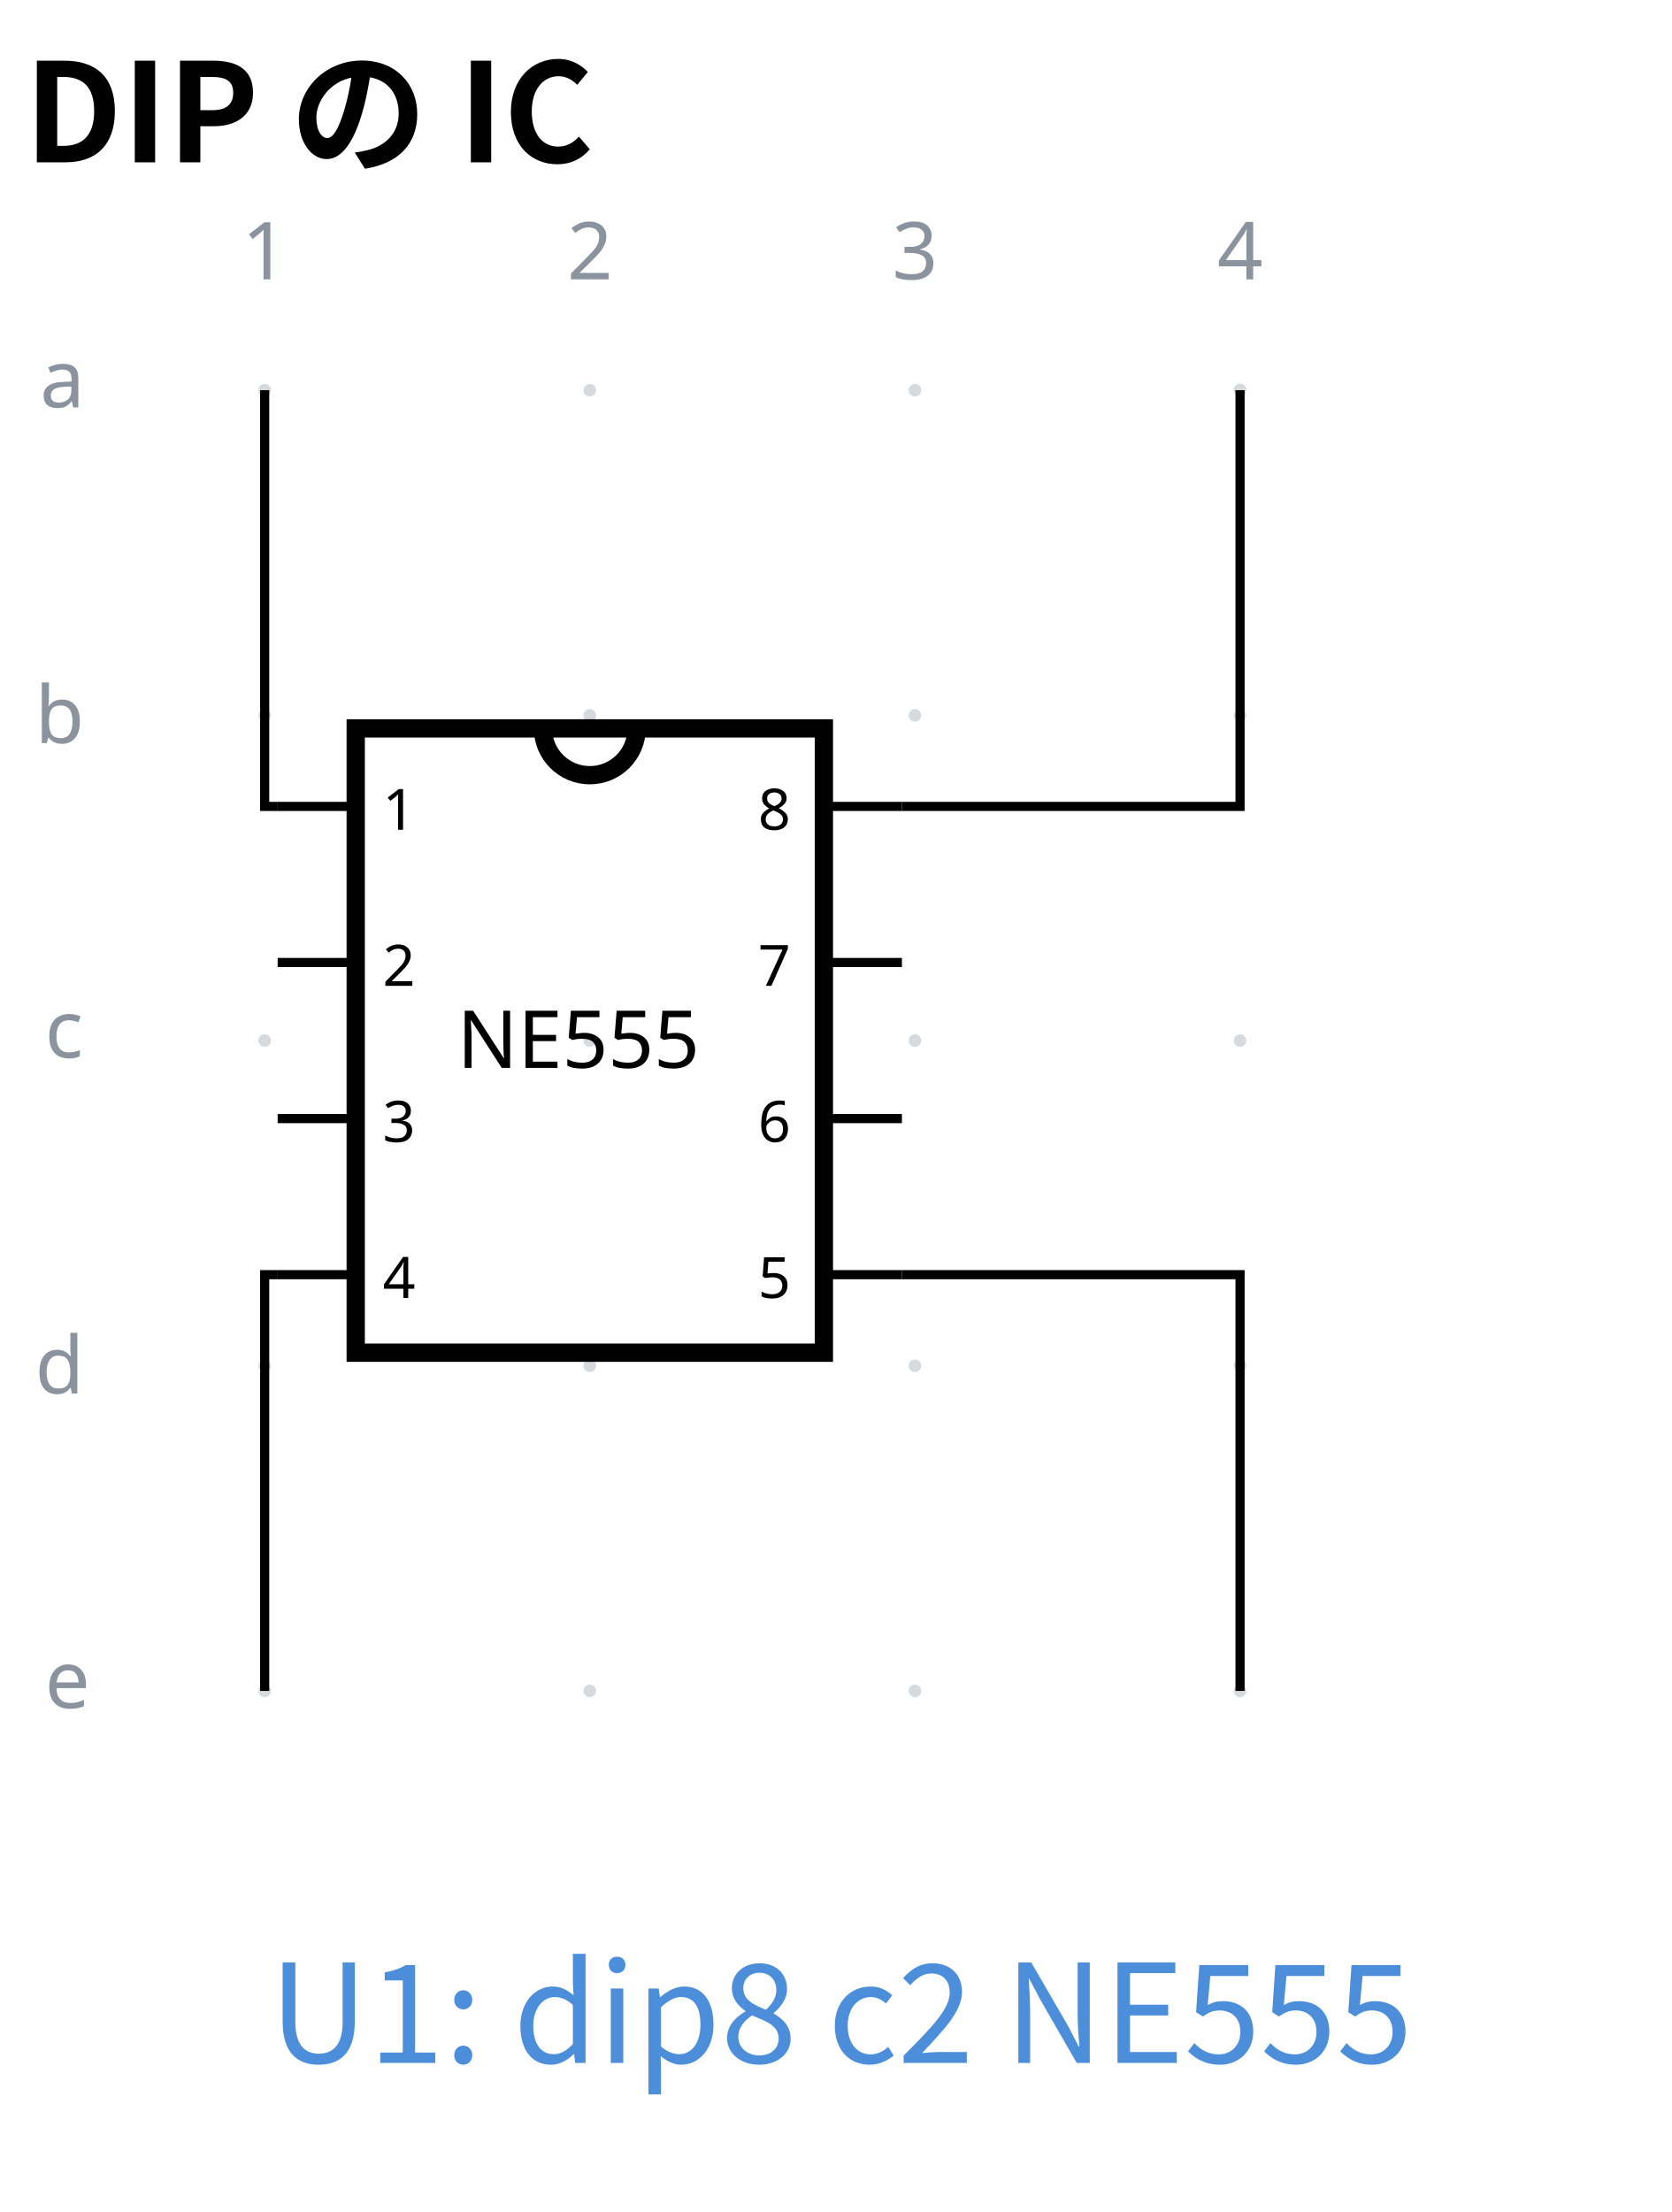
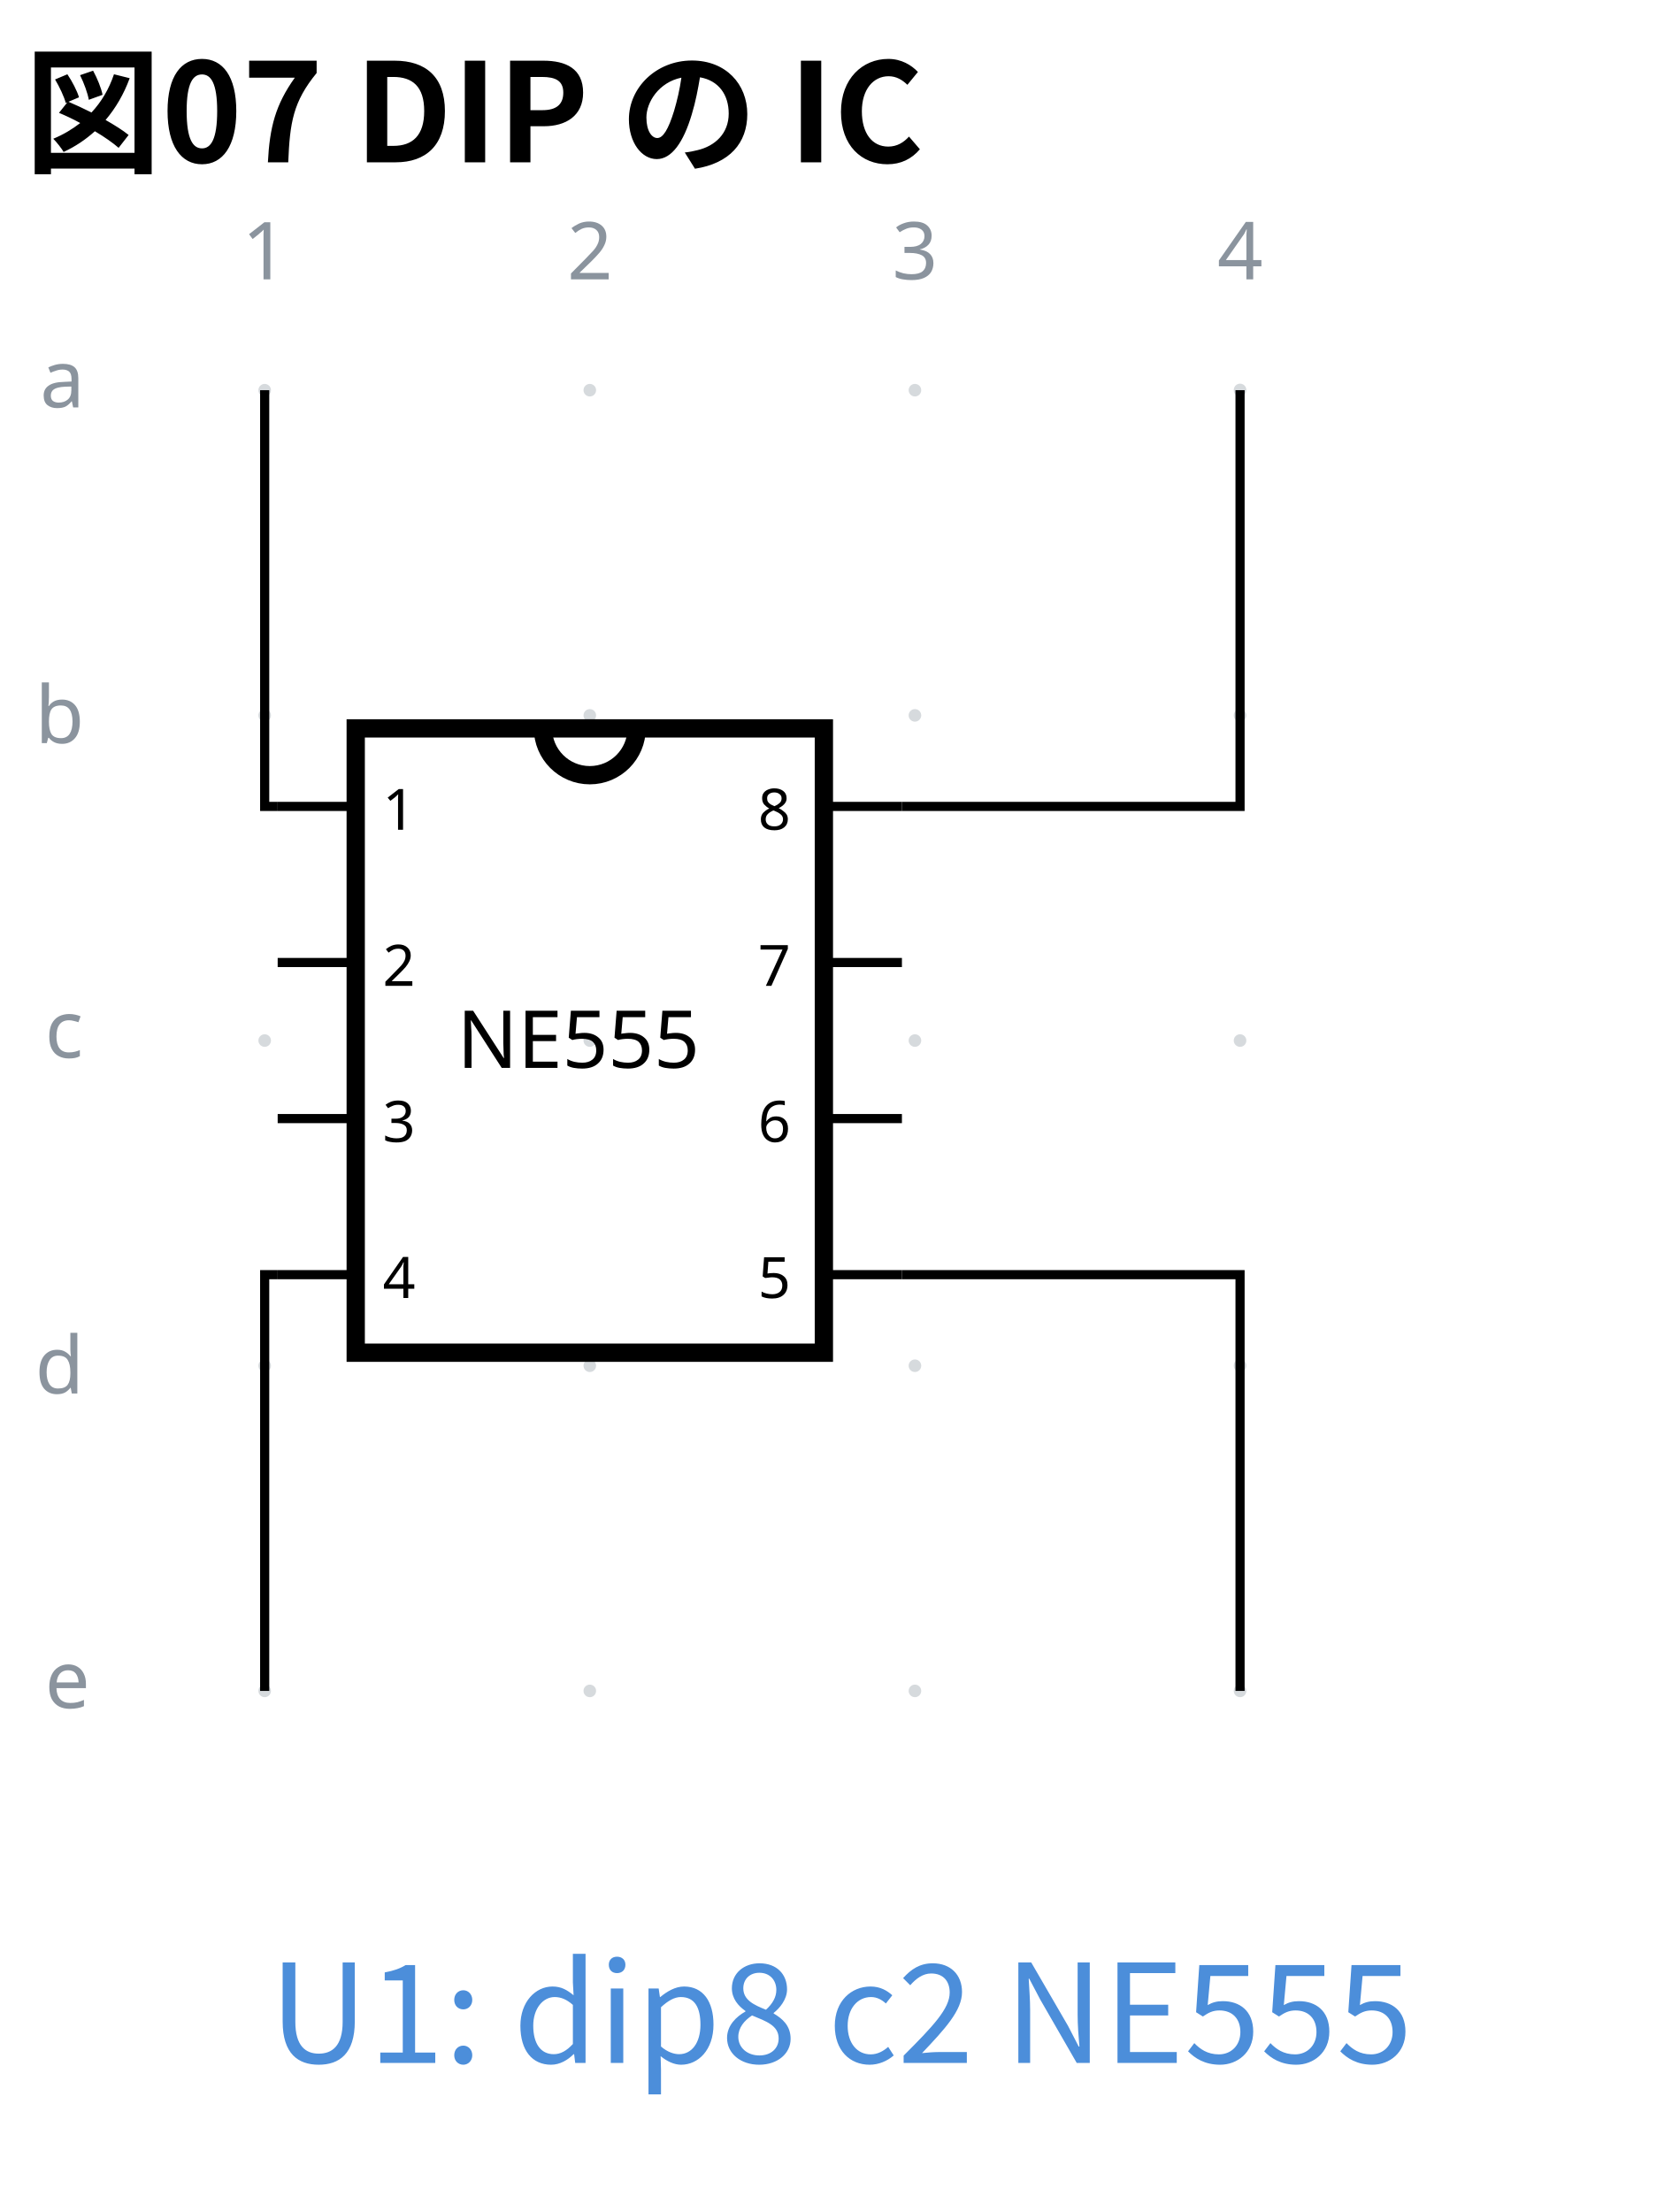
<svg xmlns="http://www.w3.org/2000/svg" data-circuit-fence="0.1.0" fill="currentColor" width="195.055" height="258.063" viewBox="-72 -72 146.291 193.547">
  <g stroke="currentColor" stroke-miterlimit="10" stroke-width=".8">
    <path fill="#8b949e" fill-opacity=".35" stroke="none" stroke-opacity=".35" d="M-48.287-37.859a.55.55 0 1 0-1.1 0 .55.55 0 0 0 1.1 0M-48.287-9.406a.55.55 0 1 0-1.1 0 .55.55 0 0 0 1.1 0M-48.287 19.047a.55.55 0 1 0-1.1 0 .55.55 0 0 0 1.1 0M-48.287 47.5a.55.55 0 1 0-1.1 0 .55.55 0 0 0 1.1 0M-48.287 75.952a.55.55 0 1 0-1.1 0 .55.55 0 0 0 1.1 0M-19.835-37.859a.55.55 0 1 0-1.1 0 .55.55 0 0 0 1.1 0M-19.835-9.406a.55.55 0 1 0-1.1 0 .55.55 0 0 0 1.1 0M-19.835 19.047a.55.55 0 1 0-1.1 0 .55.55 0 0 0 1.1 0M-19.835 47.5a.55.55 0 1 0-1.1 0 .55.55 0 0 0 1.1 0M-19.835 75.952a.55.55 0 1 0-1.1 0 .55.55 0 0 0 1.1 0M8.618-37.859a.55.55 0 1 0-1.1 0 .55.55 0 0 0 1.1 0M8.618-9.406a.55.55 0 1 0-1.1 0 .55.55 0 0 0 1.1 0M8.618 19.047a.55.55 0 1 0-1.1 0 .55.55 0 0 0 1.1 0M8.618 47.5a.55.55 0 1 0-1.1 0 .55.55 0 0 0 1.1 0M8.618 75.952a.55.55 0 1 0-1.1 0 .55.55 0 0 0 1.1 0M37.07-37.859a.55.55 0 1 0-1.099 0 .55.55 0 0 0 1.1 0M37.07-9.406a.55.55 0 1 0-1.1 0 .55.55 0 0 0 1.1 0M37.07 19.047a.55.55 0 1 0-1.1 0 .55.55 0 0 0 1.1 0M37.07 47.5a.55.55 0 1 0-1.099 0 .55.55 0 0 0 1.1 0M37.07 75.952a.55.55 0 1 0-1.1 0 .55.55 0 0 0 1.1 0m-.55 0" />
    <g fill="#8b949e" stroke="#8b949e">
      <text x="-48.837" y="-37.859" fill="#8b949e" stroke="none" font-family="cmr7" font-size="7" transform="translate(-1.993 -9.695)">1</text>
    </g>
    <g fill="#8b949e" stroke="#8b949e">
      <text x="-48.837" y="-37.859" fill="#8b949e" stroke="none" font-family="cmr7" font-size="7" transform="translate(26.46 -9.695)">2</text>
    </g>
    <g fill="#8b949e" stroke="#8b949e">
      <text x="-48.837" y="-37.859" fill="#8b949e" stroke="none" font-family="cmr7" font-size="7" transform="translate(54.912 -9.695)">3</text>
    </g>
    <g fill="#8b949e" stroke="#8b949e">
      <text x="-48.837" y="-37.859" fill="#8b949e" stroke="none" font-family="cmr7" font-size="7" transform="translate(83.365 -9.695)">4</text>
    </g>
    <g fill="#8b949e" stroke="#8b949e">
      <text x="-48.837" y="-37.859" fill="#8b949e" stroke="none" font-family="cmr7" font-size="7" transform="translate(-19.67 1.507)">a</text>
    </g>
    <g fill="#8b949e" stroke="#8b949e">
      <text x="-48.837" y="-37.859" fill="#8b949e" stroke="none" font-family="cmr7" font-size="7" transform="translate(-20.1 30.883)">b</text>
    </g>
    <g fill="#8b949e" stroke="#8b949e">
      <text x="-48.837" y="-37.859" fill="#8b949e" stroke="none" font-family="cmr7" font-size="7" transform="translate(-19.239 58.412)">c</text>
    </g>
    <g fill="#8b949e" stroke="#8b949e">
      <text x="-48.837" y="-37.859" fill="#8b949e" stroke="none" font-family="cmr7" font-size="7" transform="translate(-20.1 87.789)">d</text>
    </g>
    <g fill="#8b949e" stroke="#8b949e">
      <text x="-48.837" y="-37.859" fill="#8b949e" stroke="none" font-family="cmr7" font-size="7" transform="translate(-19.239 115.318)">e</text>
    </g>
    <g stroke-width="1.6">
      <path fill="none" d="M-40.87 46.36H.1V-8.267H-40.87Z" />
      <path fill="none" d="M-24.482-8.268a4.097 4.097 0 1 0 8.195 0" />
      <text x="-46.476" y="-37.859" stroke="none" font-family="cmr5" font-size="5" transform="translate(7.967 79.433)">4</text>
      <text x="-46.476" y="-37.859" stroke="none" font-family="cmr5" font-size="5" transform="translate(40.813 79.433)">5</text>
      <text x="-46.476" y="-37.859" stroke="none" font-family="cmr5" font-size="5" transform="translate(7.967 65.776)">3</text>
      <text x="-46.476" y="-37.859" stroke="none" font-family="cmr5" font-size="5" transform="translate(40.813 65.776)">6</text>
      <text x="-46.476" y="-37.859" stroke="none" font-family="cmr5" font-size="5" transform="translate(7.967 52.119)">2</text>
      <text x="-46.476" y="-37.859" stroke="none" font-family="cmr5" font-size="5" transform="translate(40.813 52.119)">7</text>
      <text x="-46.476" y="-37.859" stroke="none" font-family="cmr5" font-size="5" transform="translate(7.967 38.462)">1</text>
      <text x="-46.476" y="-37.859" stroke="none" font-family="cmr5" font-size="5" transform="translate(40.813 38.462)">8</text>
    </g>
    <path fill="none" d="M-40.87 39.532H-47.7m47.8 0H6.93m-47.8-13.657H-47.7m47.8 0H6.93m-47.8-13.657H-47.7m47.8 0H6.93m-47.8-13.657H-47.7m47.8 0H6.93" />
    <text x="-48.837" y="-37.859" stroke="none" font-family="cmr7" font-size="7" transform="translate(16.835 59.297)">NE555</text>
    <path fill="none" d="M-48.837-37.859v36.42h1.138M-48.837 75.952v-36.42h1.138M6.93 39.532h29.59v36.42M6.93-1.439h29.59v-36.42" />
    <g>
      <text x="-48.837" y="-37.859" fill="#4c8eda" stroke="none" font-family="'Noto Sans CJK JP','Noto Sans JP','Hiragino Sans','Yu Gothic',sans-serif" font-size="12" transform="translate(.4 146.364)">U1: dip8 c2 NE555</text>
    </g>
    <g>
-       <text x="-48.837" y="-37.859" fill="currentColor" stroke="none" font-family="'Noto Sans CJK JP','Noto Sans JP','Hiragino Sans','Yu Gothic',sans-serif" font-size="12" transform="translate(-21.033 -19.939)" font-weight="bold">DIP の IC</text>
+       <text x="-48.837" y="-37.859" fill="currentColor" stroke="none" font-family="'Noto Sans CJK JP','Noto Sans JP','Hiragino Sans','Yu Gothic',sans-serif" font-size="12" transform="translate(-21.033 -19.939)" font-weight="bold">図07 DIP の IC</text>
    </g>
  </g>
</svg>
